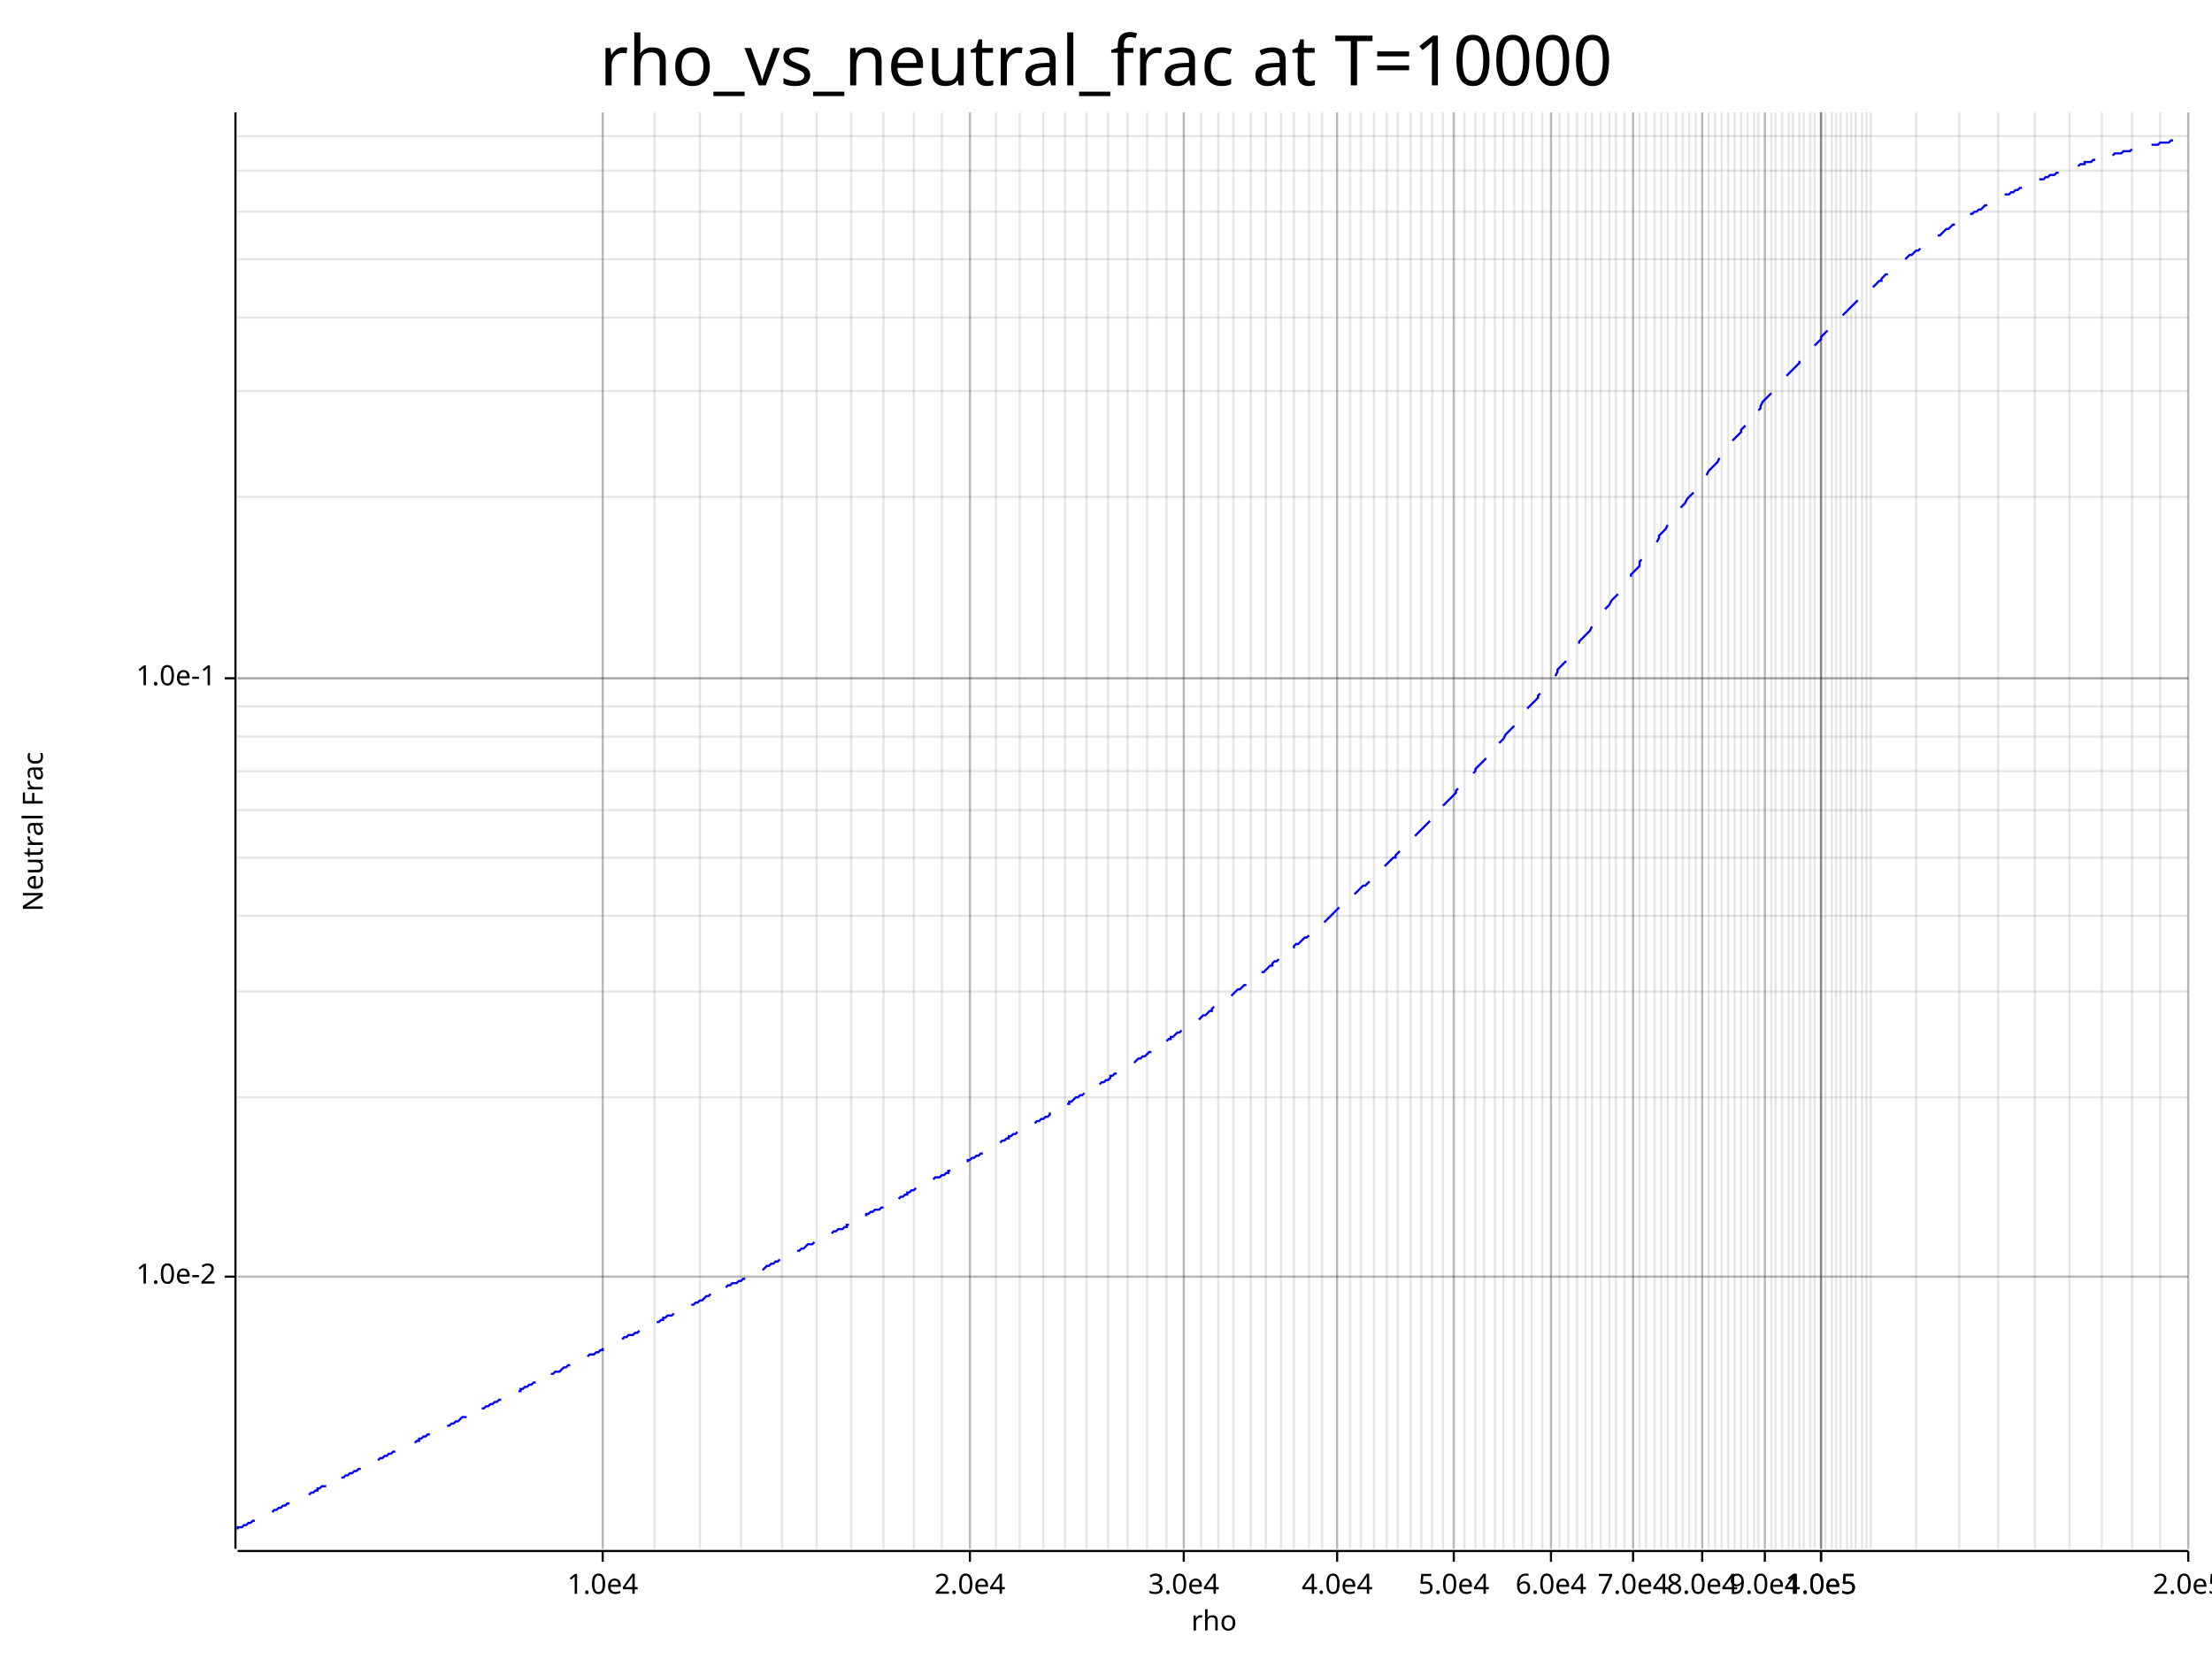
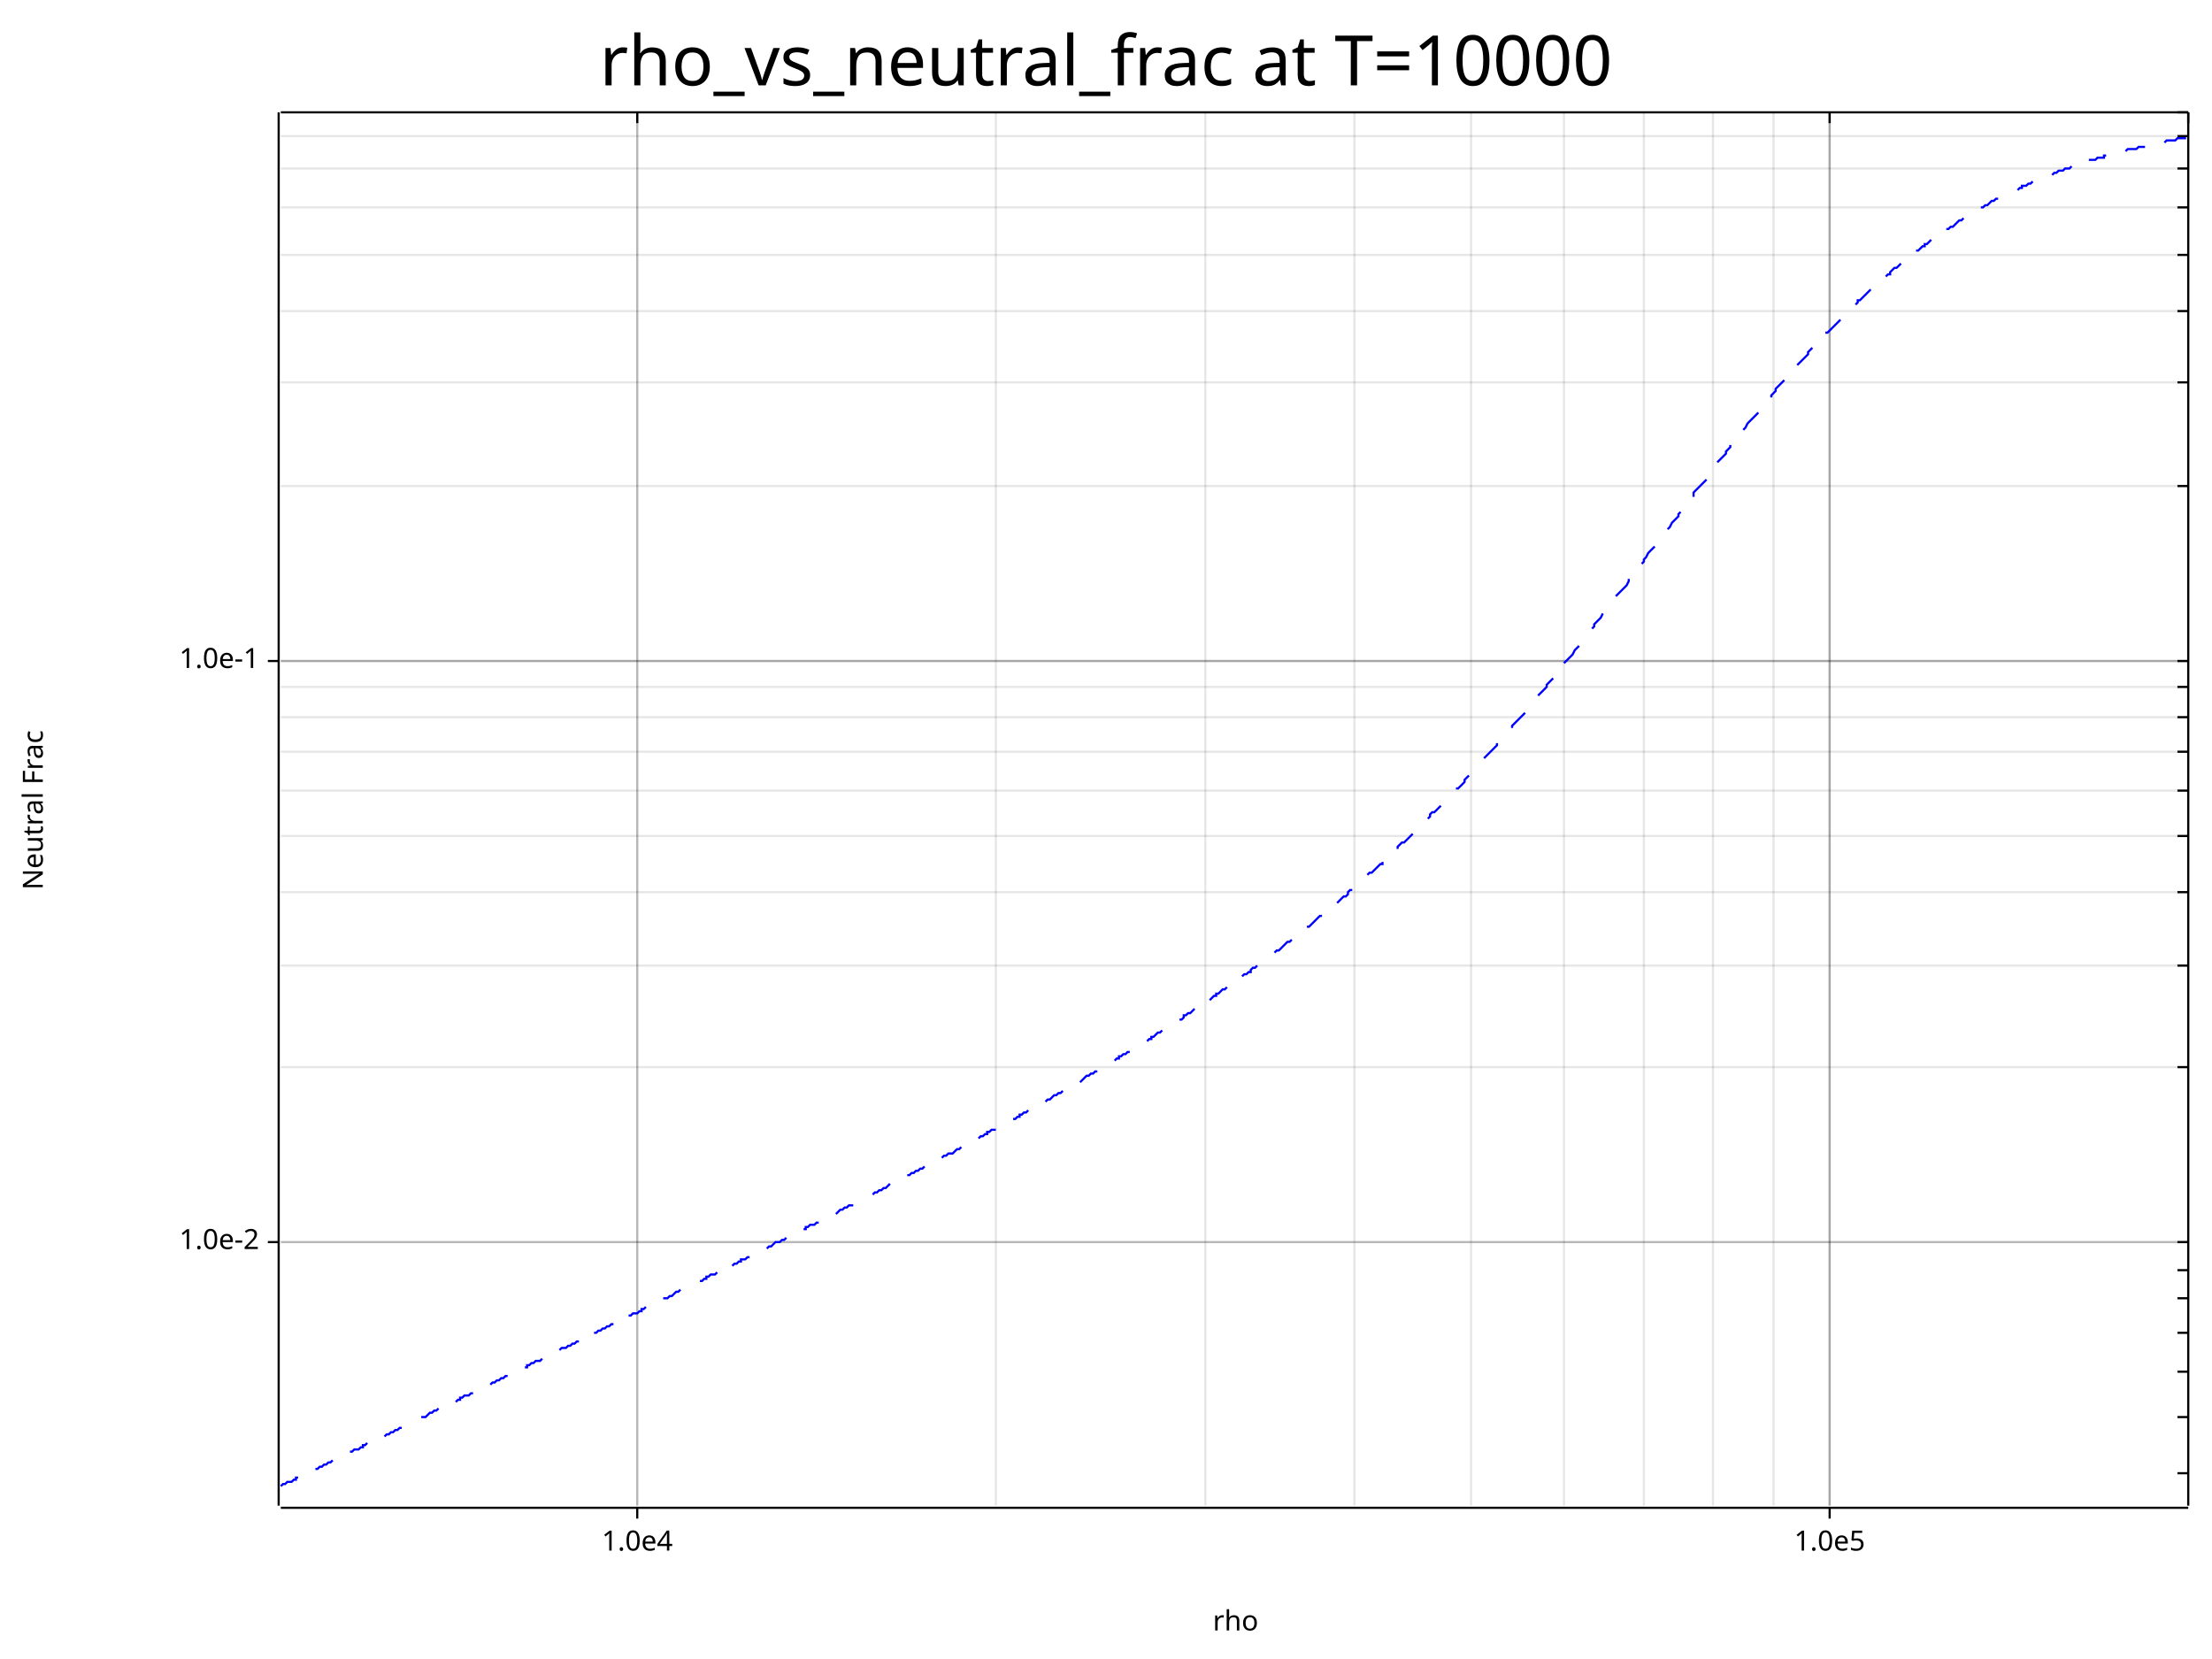
<svg xmlns="http://www.w3.org/2000/svg" width="1024" height="768" viewBox="0 0 1024 768">
  <rect x="0" y="0" width="1024" height="768" opacity="1" fill="#FFFFFF" stroke="none" />
  <text x="512" y="15" dy="0.76em" text-anchor="middle" font-family="sans-serif" font-size="32.258" opacity="1" fill="#000000">
rho_vs_neutral_frac at T=10000
</text>
-   <line opacity="0.1" stroke="#000000" stroke-width="1" x1="279" y1="717" x2="279" y2="52" />
-   <line opacity="0.1" stroke="#000000" stroke-width="1" x1="303" y1="717" x2="303" y2="52" />
-   <line opacity="0.1" stroke="#000000" stroke-width="1" x1="324" y1="717" x2="324" y2="52" />
-   <line opacity="0.1" stroke="#000000" stroke-width="1" x1="343" y1="717" x2="343" y2="52" />
-   <line opacity="0.1" stroke="#000000" stroke-width="1" x1="362" y1="717" x2="362" y2="52" />
-   <line opacity="0.1" stroke="#000000" stroke-width="1" x1="378" y1="717" x2="378" y2="52" />
-   <line opacity="0.1" stroke="#000000" stroke-width="1" x1="394" y1="717" x2="394" y2="52" />
-   <line opacity="0.1" stroke="#000000" stroke-width="1" x1="409" y1="717" x2="409" y2="52" />
-   <line opacity="0.1" stroke="#000000" stroke-width="1" x1="423" y1="717" x2="423" y2="52" />
-   <line opacity="0.1" stroke="#000000" stroke-width="1" x1="436" y1="717" x2="436" y2="52" />
-   <line opacity="0.1" stroke="#000000" stroke-width="1" x1="449" y1="717" x2="449" y2="52" />
-   <line opacity="0.1" stroke="#000000" stroke-width="1" x1="461" y1="717" x2="461" y2="52" />
-   <line opacity="0.1" stroke="#000000" stroke-width="1" x1="472" y1="717" x2="472" y2="52" />
-   <line opacity="0.1" stroke="#000000" stroke-width="1" x1="483" y1="717" x2="483" y2="52" />
-   <line opacity="0.1" stroke="#000000" stroke-width="1" x1="493" y1="717" x2="493" y2="52" />
-   <line opacity="0.1" stroke="#000000" stroke-width="1" x1="503" y1="717" x2="503" y2="52" />
-   <line opacity="0.1" stroke="#000000" stroke-width="1" x1="513" y1="717" x2="513" y2="52" />
-   <line opacity="0.1" stroke="#000000" stroke-width="1" x1="522" y1="717" x2="522" y2="52" />
-   <line opacity="0.1" stroke="#000000" stroke-width="1" x1="531" y1="717" x2="531" y2="52" />
-   <line opacity="0.1" stroke="#000000" stroke-width="1" x1="540" y1="717" x2="540" y2="52" />
-   <line opacity="0.1" stroke="#000000" stroke-width="1" x1="548" y1="717" x2="548" y2="52" />
-   <line opacity="0.1" stroke="#000000" stroke-width="1" x1="556" y1="717" x2="556" y2="52" />
-   <line opacity="0.1" stroke="#000000" stroke-width="1" x1="564" y1="717" x2="564" y2="52" />
-   <line opacity="0.1" stroke="#000000" stroke-width="1" x1="571" y1="717" x2="571" y2="52" />
-   <line opacity="0.1" stroke="#000000" stroke-width="1" x1="579" y1="717" x2="579" y2="52" />
-   <line opacity="0.1" stroke="#000000" stroke-width="1" x1="586" y1="717" x2="586" y2="52" />
-   <line opacity="0.1" stroke="#000000" stroke-width="1" x1="593" y1="717" x2="593" y2="52" />
-   <line opacity="0.1" stroke="#000000" stroke-width="1" x1="599" y1="717" x2="599" y2="52" />
-   <line opacity="0.1" stroke="#000000" stroke-width="1" x1="606" y1="717" x2="606" y2="52" />
-   <line opacity="0.1" stroke="#000000" stroke-width="1" x1="612" y1="717" x2="612" y2="52" />
-   <line opacity="0.1" stroke="#000000" stroke-width="1" x1="619" y1="717" x2="619" y2="52" />
-   <line opacity="0.1" stroke="#000000" stroke-width="1" x1="625" y1="717" x2="625" y2="52" />
-   <line opacity="0.1" stroke="#000000" stroke-width="1" x1="630" y1="717" x2="630" y2="52" />
-   <line opacity="0.1" stroke="#000000" stroke-width="1" x1="636" y1="717" x2="636" y2="52" />
-   <line opacity="0.1" stroke="#000000" stroke-width="1" x1="642" y1="717" x2="642" y2="52" />
-   <line opacity="0.1" stroke="#000000" stroke-width="1" x1="647" y1="717" x2="647" y2="52" />
-   <line opacity="0.1" stroke="#000000" stroke-width="1" x1="653" y1="717" x2="653" y2="52" />
-   <line opacity="0.1" stroke="#000000" stroke-width="1" x1="658" y1="717" x2="658" y2="52" />
-   <line opacity="0.1" stroke="#000000" stroke-width="1" x1="663" y1="717" x2="663" y2="52" />
-   <line opacity="0.1" stroke="#000000" stroke-width="1" x1="668" y1="717" x2="668" y2="52" />
-   <line opacity="0.1" stroke="#000000" stroke-width="1" x1="673" y1="717" x2="673" y2="52" />
-   <line opacity="0.1" stroke="#000000" stroke-width="1" x1="678" y1="717" x2="678" y2="52" />
-   <line opacity="0.1" stroke="#000000" stroke-width="1" x1="683" y1="717" x2="683" y2="52" />
-   <line opacity="0.1" stroke="#000000" stroke-width="1" x1="687" y1="717" x2="687" y2="52" />
-   <line opacity="0.1" stroke="#000000" stroke-width="1" x1="692" y1="717" x2="692" y2="52" />
-   <line opacity="0.1" stroke="#000000" stroke-width="1" x1="696" y1="717" x2="696" y2="52" />
-   <line opacity="0.1" stroke="#000000" stroke-width="1" x1="701" y1="717" x2="701" y2="52" />
-   <line opacity="0.1" stroke="#000000" stroke-width="1" x1="705" y1="717" x2="705" y2="52" />
-   <line opacity="0.1" stroke="#000000" stroke-width="1" x1="709" y1="717" x2="709" y2="52" />
-   <line opacity="0.1" stroke="#000000" stroke-width="1" x1="714" y1="717" x2="714" y2="52" />
-   <line opacity="0.1" stroke="#000000" stroke-width="1" x1="718" y1="717" x2="718" y2="52" />
-   <line opacity="0.1" stroke="#000000" stroke-width="1" x1="722" y1="717" x2="722" y2="52" />
-   <line opacity="0.1" stroke="#000000" stroke-width="1" x1="726" y1="717" x2="726" y2="52" />
-   <line opacity="0.1" stroke="#000000" stroke-width="1" x1="730" y1="717" x2="730" y2="52" />
-   <line opacity="0.1" stroke="#000000" stroke-width="1" x1="734" y1="717" x2="734" y2="52" />
-   <line opacity="0.1" stroke="#000000" stroke-width="1" x1="737" y1="717" x2="737" y2="52" />
-   <line opacity="0.1" stroke="#000000" stroke-width="1" x1="741" y1="717" x2="741" y2="52" />
-   <line opacity="0.1" stroke="#000000" stroke-width="1" x1="745" y1="717" x2="745" y2="52" />
-   <line opacity="0.1" stroke="#000000" stroke-width="1" x1="748" y1="717" x2="748" y2="52" />
-   <line opacity="0.1" stroke="#000000" stroke-width="1" x1="752" y1="717" x2="752" y2="52" />
-   <line opacity="0.1" stroke="#000000" stroke-width="1" x1="756" y1="717" x2="756" y2="52" />
-   <line opacity="0.1" stroke="#000000" stroke-width="1" x1="759" y1="717" x2="759" y2="52" />
-   <line opacity="0.1" stroke="#000000" stroke-width="1" x1="762" y1="717" x2="762" y2="52" />
-   <line opacity="0.1" stroke="#000000" stroke-width="1" x1="766" y1="717" x2="766" y2="52" />
-   <line opacity="0.1" stroke="#000000" stroke-width="1" x1="769" y1="717" x2="769" y2="52" />
-   <line opacity="0.1" stroke="#000000" stroke-width="1" x1="772" y1="717" x2="772" y2="52" />
-   <line opacity="0.1" stroke="#000000" stroke-width="1" x1="776" y1="717" x2="776" y2="52" />
-   <line opacity="0.1" stroke="#000000" stroke-width="1" x1="779" y1="717" x2="779" y2="52" />
-   <line opacity="0.1" stroke="#000000" stroke-width="1" x1="782" y1="717" x2="782" y2="52" />
-   <line opacity="0.1" stroke="#000000" stroke-width="1" x1="785" y1="717" x2="785" y2="52" />
-   <line opacity="0.1" stroke="#000000" stroke-width="1" x1="788" y1="717" x2="788" y2="52" />
-   <line opacity="0.1" stroke="#000000" stroke-width="1" x1="791" y1="717" x2="791" y2="52" />
-   <line opacity="0.1" stroke="#000000" stroke-width="1" x1="794" y1="717" x2="794" y2="52" />
-   <line opacity="0.1" stroke="#000000" stroke-width="1" x1="797" y1="717" x2="797" y2="52" />
-   <line opacity="0.1" stroke="#000000" stroke-width="1" x1="800" y1="717" x2="800" y2="52" />
-   <line opacity="0.1" stroke="#000000" stroke-width="1" x1="803" y1="717" x2="803" y2="52" />
-   <line opacity="0.1" stroke="#000000" stroke-width="1" x1="806" y1="717" x2="806" y2="52" />
-   <line opacity="0.1" stroke="#000000" stroke-width="1" x1="809" y1="717" x2="809" y2="52" />
-   <line opacity="0.1" stroke="#000000" stroke-width="1" x1="812" y1="717" x2="812" y2="52" />
-   <line opacity="0.1" stroke="#000000" stroke-width="1" x1="814" y1="717" x2="814" y2="52" />
-   <line opacity="0.1" stroke="#000000" stroke-width="1" x1="817" y1="717" x2="817" y2="52" />
-   <line opacity="0.1" stroke="#000000" stroke-width="1" x1="820" y1="717" x2="820" y2="52" />
-   <line opacity="0.1" stroke="#000000" stroke-width="1" x1="822" y1="717" x2="822" y2="52" />
-   <line opacity="0.1" stroke="#000000" stroke-width="1" x1="825" y1="717" x2="825" y2="52" />
-   <line opacity="0.1" stroke="#000000" stroke-width="1" x1="828" y1="717" x2="828" y2="52" />
-   <line opacity="0.1" stroke="#000000" stroke-width="1" x1="830" y1="717" x2="830" y2="52" />
-   <line opacity="0.1" stroke="#000000" stroke-width="1" x1="833" y1="717" x2="833" y2="52" />
-   <line opacity="0.1" stroke="#000000" stroke-width="1" x1="835" y1="717" x2="835" y2="52" />
-   <line opacity="0.1" stroke="#000000" stroke-width="1" x1="838" y1="717" x2="838" y2="52" />
-   <line opacity="0.1" stroke="#000000" stroke-width="1" x1="840" y1="717" x2="840" y2="52" />
-   <line opacity="0.1" stroke="#000000" stroke-width="1" x1="843" y1="717" x2="843" y2="52" />
-   <line opacity="0.1" stroke="#000000" stroke-width="1" x1="845" y1="717" x2="845" y2="52" />
-   <line opacity="0.1" stroke="#000000" stroke-width="1" x1="848" y1="717" x2="848" y2="52" />
-   <line opacity="0.1" stroke="#000000" stroke-width="1" x1="850" y1="717" x2="850" y2="52" />
-   <line opacity="0.1" stroke="#000000" stroke-width="1" x1="852" y1="717" x2="852" y2="52" />
-   <line opacity="0.1" stroke="#000000" stroke-width="1" x1="855" y1="717" x2="855" y2="52" />
-   <line opacity="0.1" stroke="#000000" stroke-width="1" x1="857" y1="717" x2="857" y2="52" />
-   <line opacity="0.1" stroke="#000000" stroke-width="1" x1="859" y1="717" x2="859" y2="52" />
-   <line opacity="0.1" stroke="#000000" stroke-width="1" x1="862" y1="717" x2="862" y2="52" />
-   <line opacity="0.1" stroke="#000000" stroke-width="1" x1="864" y1="717" x2="864" y2="52" />
-   <line opacity="0.1" stroke="#000000" stroke-width="1" x1="843" y1="717" x2="843" y2="52" />
-   <line opacity="0.1" stroke="#000000" stroke-width="1" x1="866" y1="717" x2="866" y2="52" />
-   <line opacity="0.1" stroke="#000000" stroke-width="1" x1="887" y1="717" x2="887" y2="52" />
-   <line opacity="0.1" stroke="#000000" stroke-width="1" x1="907" y1="717" x2="907" y2="52" />
-   <line opacity="0.1" stroke="#000000" stroke-width="1" x1="925" y1="717" x2="925" y2="52" />
-   <line opacity="0.1" stroke="#000000" stroke-width="1" x1="942" y1="717" x2="942" y2="52" />
-   <line opacity="0.1" stroke="#000000" stroke-width="1" x1="958" y1="717" x2="958" y2="52" />
-   <line opacity="0.1" stroke="#000000" stroke-width="1" x1="973" y1="717" x2="973" y2="52" />
-   <line opacity="0.1" stroke="#000000" stroke-width="1" x1="987" y1="717" x2="987" y2="52" />
-   <line opacity="0.1" stroke="#000000" stroke-width="1" x1="1000" y1="717" x2="1000" y2="52" />
-   <line opacity="0.1" stroke="#000000" stroke-width="1" x1="1013" y1="717" x2="1013" y2="52" />
-   <line opacity="0.1" stroke="#000000" stroke-width="1" x1="110" y1="591" x2="1013" y2="591" />
-   <line opacity="0.1" stroke="#000000" stroke-width="1" x1="110" y1="508" x2="1013" y2="508" />
-   <line opacity="0.1" stroke="#000000" stroke-width="1" x1="110" y1="459" x2="1013" y2="459" />
-   <line opacity="0.1" stroke="#000000" stroke-width="1" x1="110" y1="424" x2="1013" y2="424" />
-   <line opacity="0.1" stroke="#000000" stroke-width="1" x1="110" y1="397" x2="1013" y2="397" />
-   <line opacity="0.1" stroke="#000000" stroke-width="1" x1="110" y1="375" x2="1013" y2="375" />
-   <line opacity="0.1" stroke="#000000" stroke-width="1" x1="110" y1="357" x2="1013" y2="357" />
-   <line opacity="0.1" stroke="#000000" stroke-width="1" x1="110" y1="341" x2="1013" y2="341" />
-   <line opacity="0.1" stroke="#000000" stroke-width="1" x1="110" y1="327" x2="1013" y2="327" />
-   <line opacity="0.1" stroke="#000000" stroke-width="1" x1="110" y1="314" x2="1013" y2="314" />
-   <line opacity="0.1" stroke="#000000" stroke-width="1" x1="110" y1="314" x2="1013" y2="314" />
-   <line opacity="0.1" stroke="#000000" stroke-width="1" x1="110" y1="230" x2="1013" y2="230" />
-   <line opacity="0.1" stroke="#000000" stroke-width="1" x1="110" y1="181" x2="1013" y2="181" />
-   <line opacity="0.1" stroke="#000000" stroke-width="1" x1="110" y1="147" x2="1013" y2="147" />
-   <line opacity="0.1" stroke="#000000" stroke-width="1" x1="110" y1="120" x2="1013" y2="120" />
-   <line opacity="0.1" stroke="#000000" stroke-width="1" x1="110" y1="98" x2="1013" y2="98" />
-   <line opacity="0.1" stroke="#000000" stroke-width="1" x1="110" y1="79" x2="1013" y2="79" />
-   <line opacity="0.1" stroke="#000000" stroke-width="1" x1="110" y1="63" x2="1013" y2="63" />
-   <text x="10" y="385" dy="0.76em" text-anchor="middle" font-family="sans-serif" font-size="12.903" opacity="1" fill="#000000" transform="rotate(270, 10, 385)">
+   <line opacity="0.1" stroke="#000000" stroke-width="1" x1="295" y1="697" x2="295" y2="52" />
+   <line opacity="0.1" stroke="#000000" stroke-width="1" x1="461" y1="697" x2="461" y2="52" />
+   <line opacity="0.1" stroke="#000000" stroke-width="1" x1="558" y1="697" x2="558" y2="52" />
+   <line opacity="0.1" stroke="#000000" stroke-width="1" x1="627" y1="697" x2="627" y2="52" />
+   <line opacity="0.1" stroke="#000000" stroke-width="1" x1="681" y1="697" x2="681" y2="52" />
+   <line opacity="0.1" stroke="#000000" stroke-width="1" x1="724" y1="697" x2="724" y2="52" />
+   <line opacity="0.1" stroke="#000000" stroke-width="1" x1="761" y1="697" x2="761" y2="52" />
+   <line opacity="0.1" stroke="#000000" stroke-width="1" x1="793" y1="697" x2="793" y2="52" />
+   <line opacity="0.1" stroke="#000000" stroke-width="1" x1="821" y1="697" x2="821" y2="52" />
+   <line opacity="0.1" stroke="#000000" stroke-width="1" x1="847" y1="697" x2="847" y2="52" />
+   <line opacity="0.1" stroke="#000000" stroke-width="1" x1="847" y1="697" x2="847" y2="52" />
+   <line opacity="0.1" stroke="#000000" stroke-width="1" x1="1013" y1="697" x2="1013" y2="52" />
+   <line opacity="0.1" stroke="#000000" stroke-width="1" x1="130" y1="575" x2="1013" y2="575" />
+   <line opacity="0.1" stroke="#000000" stroke-width="1" x1="130" y1="494" x2="1013" y2="494" />
+   <line opacity="0.1" stroke="#000000" stroke-width="1" x1="130" y1="447" x2="1013" y2="447" />
+   <line opacity="0.1" stroke="#000000" stroke-width="1" x1="130" y1="413" x2="1013" y2="413" />
+   <line opacity="0.1" stroke="#000000" stroke-width="1" x1="130" y1="387" x2="1013" y2="387" />
+   <line opacity="0.1" stroke="#000000" stroke-width="1" x1="130" y1="366" x2="1013" y2="366" />
+   <line opacity="0.1" stroke="#000000" stroke-width="1" x1="130" y1="348" x2="1013" y2="348" />
+   <line opacity="0.1" stroke="#000000" stroke-width="1" x1="130" y1="332" x2="1013" y2="332" />
+   <line opacity="0.1" stroke="#000000" stroke-width="1" x1="130" y1="318" x2="1013" y2="318" />
+   <line opacity="0.1" stroke="#000000" stroke-width="1" x1="130" y1="306" x2="1013" y2="306" />
+   <line opacity="0.1" stroke="#000000" stroke-width="1" x1="130" y1="306" x2="1013" y2="306" />
+   <line opacity="0.1" stroke="#000000" stroke-width="1" x1="130" y1="225" x2="1013" y2="225" />
+   <line opacity="0.1" stroke="#000000" stroke-width="1" x1="130" y1="177" x2="1013" y2="177" />
+   <line opacity="0.1" stroke="#000000" stroke-width="1" x1="130" y1="144" x2="1013" y2="144" />
+   <line opacity="0.1" stroke="#000000" stroke-width="1" x1="130" y1="118" x2="1013" y2="118" />
+   <line opacity="0.1" stroke="#000000" stroke-width="1" x1="130" y1="96" x2="1013" y2="96" />
+   <line opacity="0.1" stroke="#000000" stroke-width="1" x1="130" y1="78" x2="1013" y2="78" />
+   <line opacity="0.1" stroke="#000000" stroke-width="1" x1="130" y1="63" x2="1013" y2="63" />
+   <text x="10" y="375" dy="0.76em" text-anchor="middle" font-family="sans-serif" font-size="12.903" opacity="1" fill="#000000" transform="rotate(270, 10, 375)">
Neutral Frac
</text>
-   <text x="562" y="758" dy="-0.5ex" text-anchor="middle" font-family="sans-serif" font-size="12.903" opacity="1" fill="#000000">
+   <text x="572" y="758" dy="-0.5ex" text-anchor="middle" font-family="sans-serif" font-size="12.903" opacity="1" fill="#000000">
rho
</text>
-   <line opacity="0.2" stroke="#000000" stroke-width="1" x1="279" y1="717" x2="279" y2="52" />
-   <line opacity="0.2" stroke="#000000" stroke-width="1" x1="449" y1="717" x2="449" y2="52" />
-   <line opacity="0.2" stroke="#000000" stroke-width="1" x1="548" y1="717" x2="548" y2="52" />
-   <line opacity="0.2" stroke="#000000" stroke-width="1" x1="619" y1="717" x2="619" y2="52" />
-   <line opacity="0.2" stroke="#000000" stroke-width="1" x1="673" y1="717" x2="673" y2="52" />
-   <line opacity="0.2" stroke="#000000" stroke-width="1" x1="718" y1="717" x2="718" y2="52" />
-   <line opacity="0.2" stroke="#000000" stroke-width="1" x1="756" y1="717" x2="756" y2="52" />
-   <line opacity="0.2" stroke="#000000" stroke-width="1" x1="788" y1="717" x2="788" y2="52" />
-   <line opacity="0.2" stroke="#000000" stroke-width="1" x1="817" y1="717" x2="817" y2="52" />
-   <line opacity="0.2" stroke="#000000" stroke-width="1" x1="843" y1="717" x2="843" y2="52" />
-   <line opacity="0.2" stroke="#000000" stroke-width="1" x1="843" y1="717" x2="843" y2="52" />
-   <line opacity="0.2" stroke="#000000" stroke-width="1" x1="1013" y1="717" x2="1013" y2="52" />
-   <line opacity="0.2" stroke="#000000" stroke-width="1" x1="110" y1="591" x2="1013" y2="591" />
-   <line opacity="0.2" stroke="#000000" stroke-width="1" x1="110" y1="314" x2="1013" y2="314" />
-   <polyline fill="none" opacity="1" stroke="#000000" stroke-width="1" points="109,52 109,717 " />
-   <text x="100" y="591" dy="0.5ex" text-anchor="end" font-family="sans-serif" font-size="12.903" opacity="1" fill="#000000">
+   <line opacity="0.2" stroke="#000000" stroke-width="1" x1="295" y1="697" x2="295" y2="52" />
+   <line opacity="0.2" stroke="#000000" stroke-width="1" x1="847" y1="697" x2="847" y2="52" />
+   <line opacity="0.2" stroke="#000000" stroke-width="1" x1="130" y1="575" x2="1013" y2="575" />
+   <line opacity="0.2" stroke="#000000" stroke-width="1" x1="130" y1="306" x2="1013" y2="306" />
+   <polyline fill="none" opacity="1" stroke="#000000" stroke-width="1" points="129,52 129,697 " />
+   <text x="120" y="575" dy="0.5ex" text-anchor="end" font-family="sans-serif" font-size="12.903" opacity="1" fill="#000000">
1.0e-2
</text>
-   <polyline fill="none" opacity="1" stroke="#000000" stroke-width="1" points="104,591 109,591 " />
-   <text x="100" y="314" dy="0.5ex" text-anchor="end" font-family="sans-serif" font-size="12.903" opacity="1" fill="#000000">
+   <polyline fill="none" opacity="1" stroke="#000000" stroke-width="1" points="124,575 129,575 " />
+   <text x="120" y="306" dy="0.5ex" text-anchor="end" font-family="sans-serif" font-size="12.903" opacity="1" fill="#000000">
1.0e-1
</text>
-   <polyline fill="none" opacity="1" stroke="#000000" stroke-width="1" points="104,314 109,314 " />
-   <polyline fill="none" opacity="1" stroke="#000000" stroke-width="1" points="110,718 1013,718 " />
-   <text x="279" y="728" dy="0.76em" text-anchor="middle" font-family="sans-serif" font-size="12.903" opacity="1" fill="#000000">
+   <polyline fill="none" opacity="1" stroke="#000000" stroke-width="1" points="124,306 129,306 " />
+   <polyline fill="none" opacity="1" stroke="#000000" stroke-width="1" points="130,698 1013,698 " />
+   <text x="295" y="708" dy="0.76em" text-anchor="middle" font-family="sans-serif" font-size="12.903" opacity="1" fill="#000000">
1.0e4
</text>
-   <polyline fill="none" opacity="1" stroke="#000000" stroke-width="1" points="279,718 279,723 " />
-   <text x="449" y="728" dy="0.76em" text-anchor="middle" font-family="sans-serif" font-size="12.903" opacity="1" fill="#000000">
- 2.0e4
- </text>
-   <polyline fill="none" opacity="1" stroke="#000000" stroke-width="1" points="449,718 449,723 " />
-   <text x="548" y="728" dy="0.76em" text-anchor="middle" font-family="sans-serif" font-size="12.903" opacity="1" fill="#000000">
- 3.0e4
- </text>
-   <polyline fill="none" opacity="1" stroke="#000000" stroke-width="1" points="548,718 548,723 " />
-   <text x="619" y="728" dy="0.76em" text-anchor="middle" font-family="sans-serif" font-size="12.903" opacity="1" fill="#000000">
- 4.0e4
- </text>
-   <polyline fill="none" opacity="1" stroke="#000000" stroke-width="1" points="619,718 619,723 " />
-   <text x="673" y="728" dy="0.76em" text-anchor="middle" font-family="sans-serif" font-size="12.903" opacity="1" fill="#000000">
- 5.0e4
- </text>
-   <polyline fill="none" opacity="1" stroke="#000000" stroke-width="1" points="673,718 673,723 " />
-   <text x="718" y="728" dy="0.76em" text-anchor="middle" font-family="sans-serif" font-size="12.903" opacity="1" fill="#000000">
- 6.0e4
- </text>
-   <polyline fill="none" opacity="1" stroke="#000000" stroke-width="1" points="718,718 718,723 " />
-   <text x="756" y="728" dy="0.76em" text-anchor="middle" font-family="sans-serif" font-size="12.903" opacity="1" fill="#000000">
- 7.0e4
- </text>
-   <polyline fill="none" opacity="1" stroke="#000000" stroke-width="1" points="756,718 756,723 " />
-   <text x="788" y="728" dy="0.76em" text-anchor="middle" font-family="sans-serif" font-size="12.903" opacity="1" fill="#000000">
- 8.0e4
- </text>
-   <polyline fill="none" opacity="1" stroke="#000000" stroke-width="1" points="788,718 788,723 " />
-   <text x="817" y="728" dy="0.76em" text-anchor="middle" font-family="sans-serif" font-size="12.903" opacity="1" fill="#000000">
- 9.0e4
- </text>
-   <polyline fill="none" opacity="1" stroke="#000000" stroke-width="1" points="817,718 817,723 " />
-   <text x="843" y="728" dy="0.76em" text-anchor="middle" font-family="sans-serif" font-size="12.903" opacity="1" fill="#000000">
+   <polyline fill="none" opacity="1" stroke="#000000" stroke-width="1" points="295,698 295,703 " />
+   <text x="847" y="708" dy="0.76em" text-anchor="middle" font-family="sans-serif" font-size="12.903" opacity="1" fill="#000000">
1.0e5
</text>
-   <polyline fill="none" opacity="1" stroke="#000000" stroke-width="1" points="843,718 843,723 " />
-   <text x="843" y="728" dy="0.76em" text-anchor="middle" font-family="sans-serif" font-size="12.903" opacity="1" fill="#000000">
- 1.0e5
- </text>
-   <polyline fill="none" opacity="1" stroke="#000000" stroke-width="1" points="843,718 843,723 " />
-   <text x="1013" y="728" dy="0.76em" text-anchor="middle" font-family="sans-serif" font-size="12.903" opacity="1" fill="#000000">
- 2.0e5
- </text>
-   <polyline fill="none" opacity="1" stroke="#000000" stroke-width="1" points="1013,718 1013,723 " />
-   <polyline fill="none" opacity="1" stroke="#0000FF" stroke-width="1" points="110,708 110,707 111,707 112,707 113,706 114,706 115,705 116,705 117,704 118,704 " />
-   <polyline fill="none" opacity="1" stroke="#0000FF" stroke-width="1" points="126,700 127,699 128,699 129,698 130,698 131,697 132,697 133,696 134,696 134,696 " />
-   <polyline fill="none" opacity="1" stroke="#0000FF" stroke-width="1" points="143,692 143,692 144,691 145,691 146,690 147,690 147,689 148,689 149,688 150,688 151,688 " />
-   <polyline fill="none" opacity="1" stroke="#0000FF" stroke-width="1" points="158,684 159,684 160,683 161,683 162,682 163,682 164,681 165,681 166,680 167,680 " />
-   <polyline fill="none" opacity="1" stroke="#0000FF" stroke-width="1" points="175,676 175,676 176,675 177,675 178,674 179,674 180,673 181,673 182,672 183,672 183,672 " />
-   <polyline fill="none" opacity="1" stroke="#0000FF" stroke-width="1" points="192,668 192,668 193,667 194,667 194,666 195,666 196,665 197,665 198,664 199,664 199,664 " />
-   <polyline fill="none" opacity="1" stroke="#0000FF" stroke-width="1" points="207,660 208,660 209,659 210,659 211,658 212,658 213,657 214,656 215,656 216,656 " />
-   <polyline fill="none" opacity="1" stroke="#0000FF" stroke-width="1" points="223,652 224,652 225,651 226,651 227,650 228,650 229,649 230,649 231,648 232,648 " />
-   <polyline fill="none" opacity="1" stroke="#0000FF" stroke-width="1" points="240,644 240,644 241,644 241,643 242,643 243,642 244,642 245,641 246,641 247,640 248,640 " />
-   <polyline fill="none" opacity="1" stroke="#0000FF" stroke-width="1" points="255,636 256,636 257,635 258,635 259,635 260,634 261,633 262,633 263,632 264,632 " />
-   <polyline fill="none" opacity="1" stroke="#0000FF" stroke-width="1" points="272,628 272,628 273,627 274,627 275,627 276,626 277,626 278,625 279,625 279,624 279,624 " />
-   <polyline fill="none" opacity="1" stroke="#0000FF" stroke-width="1" points="288,620 288,620 289,619 290,619 291,618 292,618 293,618 294,617 295,617 296,616 296,616 " />
-   <polyline fill="none" opacity="1" stroke="#0000FF" stroke-width="1" points="304,612 305,612 306,611 307,611 307,610 308,610 309,609 310,609 311,609 312,608 312,608 " />
-   <polyline fill="none" opacity="1" stroke="#0000FF" stroke-width="1" points="320,604 321,604 322,603 323,603 324,602 325,602 326,601 327,600 328,600 329,599 " />
-   <polyline fill="none" opacity="1" stroke="#0000FF" stroke-width="1" points="336,596 337,595 338,595 339,594 340,594 341,594 342,593 343,593 344,592 345,592 " />
-   <polyline fill="none" opacity="1" stroke="#0000FF" stroke-width="1" points="353,588 353,588 354,587 355,586 356,586 357,585 358,585 359,584 360,584 361,583 " />
-   <polyline fill="none" opacity="1" stroke="#0000FF" stroke-width="1" points="369,579 369,579 370,579 371,578 372,578 373,577 374,576 375,576 376,576 377,575 377,575 " />
-   <polyline fill="none" opacity="1" stroke="#0000FF" stroke-width="1" points="385,571 386,570 387,570 388,569 389,569 390,569 391,568 392,568 392,567 393,567 " />
-   <polyline fill="none" opacity="1" stroke="#0000FF" stroke-width="1" points="401,563 401,562 402,562 403,561 404,561 405,560 406,560 407,560 408,559 409,559 " />
-   <polyline fill="none" opacity="1" stroke="#0000FF" stroke-width="1" points="416,555 417,554 418,554 419,553 420,553 420,552 421,552 422,551 423,551 424,550 424,550 " />
-   <polyline fill="none" opacity="1" stroke="#0000FF" stroke-width="1" points="432,546 432,546 433,545 434,545 435,545 436,544 437,544 438,543 439,543 439,542 440,542 " />
-   <polyline fill="none" opacity="1" stroke="#0000FF" stroke-width="1" points="448,538 448,538 448,537 449,537 450,536 451,536 452,535 453,535 454,534 455,534 455,534 " />
-   <polyline fill="none" opacity="1" stroke="#0000FF" stroke-width="1" points="463,529 464,528 465,528 466,527 467,527 467,526 468,526 469,525 470,525 471,524 " />
-   <polyline fill="none" opacity="1" stroke="#0000FF" stroke-width="1" points="479,520 479,520 480,519 481,519 482,518 483,518 484,517 485,517 486,516 486,515 " />
-   <polyline fill="none" opacity="1" stroke="#0000FF" stroke-width="1" points="494,511 495,511 495,510 496,510 497,509 498,508 499,508 500,507 501,507 502,506 " />
-   <polyline fill="none" opacity="1" stroke="#0000FF" stroke-width="1" points="509,502 510,501 511,501 512,500 513,500 514,499 514,498 515,498 516,497 517,497 " />
-   <polyline fill="none" opacity="1" stroke="#0000FF" stroke-width="1" points="525,492 525,492 526,491 527,490 528,490 529,489 530,489 531,488 532,487 533,487 " />
-   <polyline fill="none" opacity="1" stroke="#0000FF" stroke-width="1" points="540,482 540,482 541,481 542,481 542,480 543,480 544,479 545,478 546,478 547,477 547,477 " />
-   <polyline fill="none" opacity="1" stroke="#0000FF" stroke-width="1" points="555,472 555,472 556,471 557,470 558,470 559,469 560,468 561,468 561,467 562,466 " />
-   <polyline fill="none" opacity="1" stroke="#0000FF" stroke-width="1" points="570,461 570,461 571,460 572,459 573,458 574,458 575,457 576,456 577,456 577,456 " />
-   <polyline fill="none" opacity="1" stroke="#0000FF" stroke-width="1" points="584,450 585,450 586,449 587,448 588,447 589,447 589,446 590,445 591,445 592,444 " />
-   <polyline fill="none" opacity="1" stroke="#0000FF" stroke-width="1" points="599,439 599,438 600,437 601,437 602,436 603,435 604,434 605,434 606,433 606,433 " />
-   <polyline fill="none" opacity="1" stroke="#0000FF" stroke-width="1" points="613,427 614,426 615,425 616,424 617,423 618,422 619,421 620,420 620,420 " />
-   <polyline fill="none" opacity="1" stroke="#0000FF" stroke-width="1" points="627,414 628,413 629,412 630,411 631,410 632,410 633,409 634,408 634,408 " />
-   <polyline fill="none" opacity="1" stroke="#0000FF" stroke-width="1" points="641,401 642,400 643,399 644,398 645,397 646,397 646,396 647,395 648,394 " />
-   <polyline fill="none" opacity="1" stroke="#0000FF" stroke-width="1" points="655,387 655,387 656,386 657,385 658,384 659,383 660,382 661,381 662,380 " />
-   <polyline fill="none" opacity="1" stroke="#0000FF" stroke-width="1" points="668,373 669,372 670,371 671,370 672,369 673,368 674,367 674,366 675,365 " />
-   <polyline fill="none" opacity="1" stroke="#0000FF" stroke-width="1" points="682,358 682,358 683,357 683,356 684,355 685,354 686,353 687,352 688,351 688,351 " />
-   <polyline fill="none" opacity="1" stroke="#0000FF" stroke-width="1" points="694,344 695,343 696,342 697,340 698,339 699,338 700,337 701,336 " />
-   <polyline fill="none" opacity="1" stroke="#0000FF" stroke-width="1" points="707,328 707,328 708,327 709,326 710,325 711,324 712,323 712,322 713,321 713,321 " />
-   <polyline fill="none" opacity="1" stroke="#0000FF" stroke-width="1" points="720,313 720,313 721,311 721,310 722,309 723,308 724,307 725,306 725,306 " />
-   <polyline fill="none" opacity="1" stroke="#0000FF" stroke-width="1" points="731,298 731,297 732,296 733,295 734,294 735,293 736,292 737,290 737,290 " />
-   <polyline fill="none" opacity="1" stroke="#0000FF" stroke-width="1" points="743,282 743,282 744,281 745,280 746,278 747,277 748,276 749,275 749,275 " />
-   <polyline fill="none" opacity="1" stroke="#0000FF" stroke-width="1" points="755,267 755,266 756,265 757,264 758,263 759,262 759,260 760,259 760,259 " />
-   <polyline fill="none" opacity="1" stroke="#0000FF" stroke-width="1" points="767,251 767,251 768,249 768,248 769,247 770,246 771,245 772,243 " />
-   <polyline fill="none" opacity="1" stroke="#0000FF" stroke-width="1" points="778,235 778,235 779,234 780,233 781,231 782,230 783,229 784,228 784,228 " />
-   <polyline fill="none" opacity="1" stroke="#0000FF" stroke-width="1" points="790,220 790,220 791,218 792,217 793,216 794,215 795,214 796,212 " />
-   <polyline fill="none" opacity="1" stroke="#0000FF" stroke-width="1" points="802,204 802,204 803,203 804,202 805,201 806,200 806,199 807,198 808,197 " />
-   <polyline fill="none" opacity="1" stroke="#0000FF" stroke-width="1" points="814,190 815,189 815,188 816,186 817,185 818,184 819,183 820,182 820,182 " />
-   <polyline fill="none" opacity="1" stroke="#0000FF" stroke-width="1" points="827,174 827,174 828,173 829,172 830,171 831,170 832,169 833,168 833,167 " />
-   <polyline fill="none" opacity="1" stroke="#0000FF" stroke-width="1" points="840,160 840,160 841,159 842,158 843,157 843,156 844,155 845,154 846,153 846,153 " />
-   <polyline fill="none" opacity="1" stroke="#0000FF" stroke-width="1" points="853,146 854,145 855,144 856,143 857,142 858,141 859,140 860,139 860,139 " />
-   <polyline fill="none" opacity="1" stroke="#0000FF" stroke-width="1" points="867,133 868,132 869,131 870,130 871,130 871,129 872,128 873,127 874,127 874,127 " />
-   <polyline fill="none" opacity="1" stroke="#0000FF" stroke-width="1" points="882,120 882,120 883,119 884,118 885,118 886,117 887,116 888,116 889,115 889,115 " />
-   <polyline fill="none" opacity="1" stroke="#0000FF" stroke-width="1" points="897,109 897,109 898,109 899,108 900,107 901,106 902,106 903,105 904,104 905,104 " />
-   <polyline fill="none" opacity="1" stroke="#0000FF" stroke-width="1" points="912,99 913,99 914,98 915,98 916,97 917,97 918,96 919,95 920,95 920,95 " />
-   <polyline fill="none" opacity="1" stroke="#0000FF" stroke-width="1" points="928,90 928,90 929,90 930,90 931,89 932,89 933,88 934,88 935,87 936,87 936,87 " />
-   <polyline fill="none" opacity="1" stroke="#0000FF" stroke-width="1" points="944,83 945,83 946,83 947,82 948,82 949,81 950,81 951,81 952,80 953,80 953,80 " />
-   <polyline fill="none" opacity="1" stroke="#0000FF" stroke-width="1" points="962,77 962,77 963,76 964,76 965,76 965,75 966,75 967,75 968,75 969,74 970,74 " />
-   <polyline fill="none" opacity="1" stroke="#0000FF" stroke-width="1" points="978,72 979,71 980,71 981,71 982,71 983,70 984,70 985,70 986,70 987,69 987,69 " />
-   <polyline fill="none" opacity="1" stroke="#0000FF" stroke-width="1" points="996,67 997,67 998,67 999,67 1000,66 1001,66 1002,66 1003,66 1004,66 1005,65 1006,65 " />
+   <polyline fill="none" opacity="1" stroke="#000000" stroke-width="1" points="847,698 847,703 " />
+   <polyline fill="none" opacity="1" stroke="#0000FF" stroke-width="1" points="130,688 131,687 132,687 133,686 134,686 135,686 136,685 137,685 137,684 138,684 " />
+   <polyline fill="none" opacity="1" stroke="#0000FF" stroke-width="1" points="146,680 146,680 147,680 148,679 149,679 150,678 151,678 152,677 153,677 154,676 " />
+   <polyline fill="none" opacity="1" stroke="#0000FF" stroke-width="1" points="162,672 162,672 163,672 164,671 165,671 166,671 167,670 168,670 168,669 169,669 170,668 " />
+   <polyline fill="none" opacity="1" stroke="#0000FF" stroke-width="1" points="178,665 179,664 180,664 181,663 182,663 183,662 184,662 185,661 186,661 186,661 " />
+   <polyline fill="none" opacity="1" stroke="#0000FF" stroke-width="1" points="195,656 195,656 196,656 197,656 198,655 199,654 200,654 201,653 202,653 203,652 " />
+   <polyline fill="none" opacity="1" stroke="#0000FF" stroke-width="1" points="211,649 212,648 213,648 213,647 214,647 215,646 216,646 217,646 218,645 219,645 219,645 " />
+   <polyline fill="none" opacity="1" stroke="#0000FF" stroke-width="1" points="227,641 228,640 229,640 230,639 231,639 232,638 233,638 234,637 235,637 235,637 " />
+   <polyline fill="none" opacity="1" stroke="#0000FF" stroke-width="1" points="243,633 244,633 244,632 245,632 246,631 247,631 248,630 249,630 250,630 251,629 " />
+   <polyline fill="none" opacity="1" stroke="#0000FF" stroke-width="1" points="259,625 260,624 261,624 262,624 263,623 264,623 265,622 266,622 267,621 268,621 " />
+   <polyline fill="none" opacity="1" stroke="#0000FF" stroke-width="1" points="275,617 276,617 277,616 278,616 279,615 280,615 281,614 282,614 283,613 284,613 " />
+   <polyline fill="none" opacity="1" stroke="#0000FF" stroke-width="1" points="291,609 292,609 293,608 294,608 295,608 296,607 297,607 297,606 298,606 299,605 299,605 " />
+   <polyline fill="none" opacity="1" stroke="#0000FF" stroke-width="1" points="307,601 307,601 308,601 309,601 310,600 311,600 312,599 313,598 314,598 315,597 315,597 " />
+   <polyline fill="none" opacity="1" stroke="#0000FF" stroke-width="1" points="324,593 324,593 325,593 326,592 327,592 327,591 328,591 329,590 330,590 331,590 332,589 " />
+   <polyline fill="none" opacity="1" stroke="#0000FF" stroke-width="1" points="339,586 340,585 341,585 342,584 343,584 343,583 344,583 345,583 346,582 347,582 347,582 " />
+   <polyline fill="none" opacity="1" stroke="#0000FF" stroke-width="1" points="355,578 356,577 357,577 358,576 359,575 360,575 361,575 362,574 363,574 364,573 " />
+   <polyline fill="none" opacity="1" stroke="#0000FF" stroke-width="1" points="372,569 372,569 373,569 373,568 374,568 375,567 376,567 377,567 378,566 379,566 379,566 " />
+   <polyline fill="none" opacity="1" stroke="#0000FF" stroke-width="1" points="387,562 388,561 389,560 390,560 391,559 392,559 393,558 394,558 395,558 395,558 " />
+   <polyline fill="none" opacity="1" stroke="#0000FF" stroke-width="1" points="404,553 404,553 405,552 406,552 407,551 408,551 409,550 410,550 411,549 412,548 " />
+   <polyline fill="none" opacity="1" stroke="#0000FF" stroke-width="1" points="420,544 420,544 421,544 422,543 423,543 424,542 425,542 426,541 427,541 428,540 428,540 " />
+   <polyline fill="none" opacity="1" stroke="#0000FF" stroke-width="1" points="436,536 437,535 438,535 439,534 440,534 441,534 442,533 443,532 444,532 445,531 " />
+   <polyline fill="none" opacity="1" stroke="#0000FF" stroke-width="1" points="453,527 453,527 454,526 455,526 456,525 457,525 457,524 458,524 459,523 460,523 461,523 " />
+   <polyline fill="none" opacity="1" stroke="#0000FF" stroke-width="1" points="469,518 469,518 470,518 471,517 472,517 472,516 473,516 474,515 475,515 476,514 476,514 " />
+   <polyline fill="none" opacity="1" stroke="#0000FF" stroke-width="1" points="484,510 485,509 486,509 487,508 488,507 489,507 490,506 491,506 492,505 492,505 " />
+   <polyline fill="none" opacity="1" stroke="#0000FF" stroke-width="1" points="500,501 501,500 502,499 503,498 504,498 505,497 506,497 507,496 508,496 508,496 " />
+   <polyline fill="none" opacity="1" stroke="#0000FF" stroke-width="1" points="516,491 516,491 517,490 518,490 518,489 519,489 520,488 521,488 522,487 523,487 523,487 " />
+   <polyline fill="none" opacity="1" stroke="#0000FF" stroke-width="1" points="531,482 531,482 532,481 533,481 533,480 534,480 535,479 536,478 537,478 538,477 " />
+   <polyline fill="none" opacity="1" stroke="#0000FF" stroke-width="1" points="546,472 546,472 547,472 548,471 548,470 549,470 550,469 551,469 552,468 553,467 " />
+   <polyline fill="none" opacity="1" stroke="#0000FF" stroke-width="1" points="560,463 561,462 562,461 563,461 563,460 564,460 565,459 566,458 567,458 568,457 " />
+   <polyline fill="none" opacity="1" stroke="#0000FF" stroke-width="1" points="575,452 576,451 577,451 578,450 579,450 579,449 580,448 581,448 582,447 582,447 " />
+   <polyline fill="none" opacity="1" stroke="#0000FF" stroke-width="1" points="590,441 591,440 592,440 593,439 594,438 595,437 596,436 597,436 598,435 " />
+   <polyline fill="none" opacity="1" stroke="#0000FF" stroke-width="1" points="605,429 605,429 606,429 607,428 608,427 609,426 610,425 611,424 612,424 612,424 " />
+   <polyline fill="none" opacity="1" stroke="#0000FF" stroke-width="1" points="619,418 620,417 621,416 622,415 623,415 624,414 624,413 625,412 626,412 626,412 " />
+   <polyline fill="none" opacity="1" stroke="#0000FF" stroke-width="1" points="633,405 633,405 634,404 635,404 636,403 637,402 638,401 639,400 640,400 640,399 " />
+   <polyline fill="none" opacity="1" stroke="#0000FF" stroke-width="1" points="647,393 647,392 648,391 649,390 650,390 651,389 652,388 653,387 654,386 " />
+   <polyline fill="none" opacity="1" stroke="#0000FF" stroke-width="1" points="661,379 661,379 662,378 662,377 663,376 664,376 665,375 666,374 667,373 667,373 " />
+   <polyline fill="none" opacity="1" stroke="#0000FF" stroke-width="1" points="674,365 674,365 675,365 676,364 677,363 678,362 678,361 679,360 680,359 680,359 " />
+   <polyline fill="none" opacity="1" stroke="#0000FF" stroke-width="1" points="687,351 687,351 688,350 689,349 690,348 691,347 692,346 693,345 693,344 " />
+   <polyline fill="none" opacity="1" stroke="#0000FF" stroke-width="1" points="700,337 700,336 701,335 702,334 703,333 704,332 705,331 706,330 706,330 " />
+   <polyline fill="none" opacity="1" stroke="#0000FF" stroke-width="1" points="712,322 713,321 714,320 715,319 716,318 716,317 717,316 718,315 719,314 " />
+   <polyline fill="none" opacity="1" stroke="#0000FF" stroke-width="1" points="724,307 725,306 726,305 727,304 728,303 729,301 730,300 731,299 " />
+   <polyline fill="none" opacity="1" stroke="#0000FF" stroke-width="1" points="737,291 737,291 738,290 738,289 739,288 740,287 741,286 742,284 742,284 " />
+   <polyline fill="none" opacity="1" stroke="#0000FF" stroke-width="1" points="748,276 749,275 750,274 751,273 752,272 753,271 754,269 754,268 " />
+   <polyline fill="none" opacity="1" stroke="#0000FF" stroke-width="1" points="760,261 761,260 761,259 762,258 763,256 764,255 765,254 766,253 766,253 " />
+   <polyline fill="none" opacity="1" stroke="#0000FF" stroke-width="1" points="772,245 772,245 773,244 774,242 775,241 776,240 777,239 777,238 778,237 " />
+   <polyline fill="none" opacity="1" stroke="#0000FF" stroke-width="1" points="784,230 784,228 785,227 786,226 787,225 788,224 789,223 790,222 " />
+   <polyline fill="none" opacity="1" stroke="#0000FF" stroke-width="1" points="795,214 796,213 797,212 798,211 799,210 799,209 800,208 801,207 801,206 " />
+   <polyline fill="none" opacity="1" stroke="#0000FF" stroke-width="1" points="807,199 808,198 809,196 810,195 811,194 812,193 813,192 814,191 " />
+   <polyline fill="none" opacity="1" stroke="#0000FF" stroke-width="1" points="820,184 820,183 821,182 822,181 822,180 823,179 824,178 825,177 826,176 " />
+   <polyline fill="none" opacity="1" stroke="#0000FF" stroke-width="1" points="832,169 833,168 834,167 835,166 836,165 837,164 837,163 838,162 839,161 " />
+   <polyline fill="none" opacity="1" stroke="#0000FF" stroke-width="1" points="845,154 845,154 846,154 847,153 848,152 849,151 850,150 851,149 852,148 852,148 " />
+   <polyline fill="none" opacity="1" stroke="#0000FF" stroke-width="1" points="859,141 860,140 860,139 861,139 862,138 863,137 864,136 865,135 866,134 " />
+   <polyline fill="none" opacity="1" stroke="#0000FF" stroke-width="1" points="873,128 873,128 874,127 875,127 875,126 876,125 877,124 878,124 879,123 880,122 " />
+   <polyline fill="none" opacity="1" stroke="#0000FF" stroke-width="1" points="887,116 887,116 888,116 889,115 890,114 891,114 891,113 892,113 893,112 894,111 " />
+   <polyline fill="none" opacity="1" stroke="#0000FF" stroke-width="1" points="901,106 901,106 902,106 903,105 904,105 905,104 906,103 907,102 908,102 909,101 " />
+   <polyline fill="none" opacity="1" stroke="#0000FF" stroke-width="1" points="917,96 917,96 918,96 919,95 920,95 921,94 922,93 923,93 924,92 925,92 925,92 " />
+   <polyline fill="none" opacity="1" stroke="#0000FF" stroke-width="1" points="934,88 934,88 935,87 936,87 936,86 937,86 938,86 939,85 940,85 941,84 941,84 " />
+   <polyline fill="none" opacity="1" stroke="#0000FF" stroke-width="1" points="950,81 951,80 952,80 953,79 954,79 955,79 956,78 957,78 958,78 959,77 " />
+   <polyline fill="none" opacity="1" stroke="#0000FF" stroke-width="1" points="967,74 967,74 968,74 969,74 970,74 971,73 972,73 973,73 974,73 974,72 975,72 975,72 " />
+   <polyline fill="none" opacity="1" stroke="#0000FF" stroke-width="1" points="984,70 985,69 986,69 987,69 988,69 989,69 990,68 991,68 992,68 993,68 993,68 " />
+   <polyline fill="none" opacity="1" stroke="#0000FF" stroke-width="1" points="1002,66 1003,65 1004,65 1005,65 1006,65 1007,65 1008,64 1009,64 1010,64 1011,64 1012,64 " />
+   <polyline fill="none" opacity="1" stroke="#000000" stroke-width="1" points="130,52 1013,52 " />
+   <polyline fill="none" opacity="1" stroke="#000000" stroke-width="1" points="295,52 295,57 " />
+   <polyline fill="none" opacity="1" stroke="#000000" stroke-width="1" points="847,52 847,57 " />
+   <polyline fill="none" opacity="1" stroke="#000000" stroke-width="1" points="1013,52 1013,697 " />
+   <polyline fill="none" opacity="1" stroke="#000000" stroke-width="1" points="1013,682 1008,682 " />
+   <polyline fill="none" opacity="1" stroke="#000000" stroke-width="1" points="1013,656 1008,656 " />
+   <polyline fill="none" opacity="1" stroke="#000000" stroke-width="1" points="1013,635 1008,635 " />
+   <polyline fill="none" opacity="1" stroke="#000000" stroke-width="1" points="1013,617 1008,617 " />
+   <polyline fill="none" opacity="1" stroke="#000000" stroke-width="1" points="1013,601 1008,601 " />
+   <polyline fill="none" opacity="1" stroke="#000000" stroke-width="1" points="1013,588 1008,588 " />
+   <polyline fill="none" opacity="1" stroke="#000000" stroke-width="1" points="1013,575 1008,575 " />
+   <polyline fill="none" opacity="1" stroke="#000000" stroke-width="1" points="1013,494 1008,494 " />
+   <polyline fill="none" opacity="1" stroke="#000000" stroke-width="1" points="1013,447 1008,447 " />
+   <polyline fill="none" opacity="1" stroke="#000000" stroke-width="1" points="1013,413 1008,413 " />
+   <polyline fill="none" opacity="1" stroke="#000000" stroke-width="1" points="1013,387 1008,387 " />
+   <polyline fill="none" opacity="1" stroke="#000000" stroke-width="1" points="1013,366 1008,366 " />
+   <polyline fill="none" opacity="1" stroke="#000000" stroke-width="1" points="1013,348 1008,348 " />
+   <polyline fill="none" opacity="1" stroke="#000000" stroke-width="1" points="1013,332 1008,332 " />
+   <polyline fill="none" opacity="1" stroke="#000000" stroke-width="1" points="1013,318 1008,318 " />
+   <polyline fill="none" opacity="1" stroke="#000000" stroke-width="1" points="1013,306 1008,306 " />
+   <polyline fill="none" opacity="1" stroke="#000000" stroke-width="1" points="1013,225 1008,225 " />
+   <polyline fill="none" opacity="1" stroke="#000000" stroke-width="1" points="1013,177 1008,177 " />
+   <polyline fill="none" opacity="1" stroke="#000000" stroke-width="1" points="1013,144 1008,144 " />
+   <polyline fill="none" opacity="1" stroke="#000000" stroke-width="1" points="1013,118 1008,118 " />
+   <polyline fill="none" opacity="1" stroke="#000000" stroke-width="1" points="1013,96 1008,96 " />
+   <polyline fill="none" opacity="1" stroke="#000000" stroke-width="1" points="1013,78 1008,78 " />
+   <polyline fill="none" opacity="1" stroke="#000000" stroke-width="1" points="1013,63 1008,63 " />
+   <polyline fill="none" opacity="1" stroke="#000000" stroke-width="1" points="1013,52 1008,52 " />
+   <polyline fill="none" opacity="1" stroke="#000000" stroke-width="1" points="1013,52 1013,57 " />
</svg>
